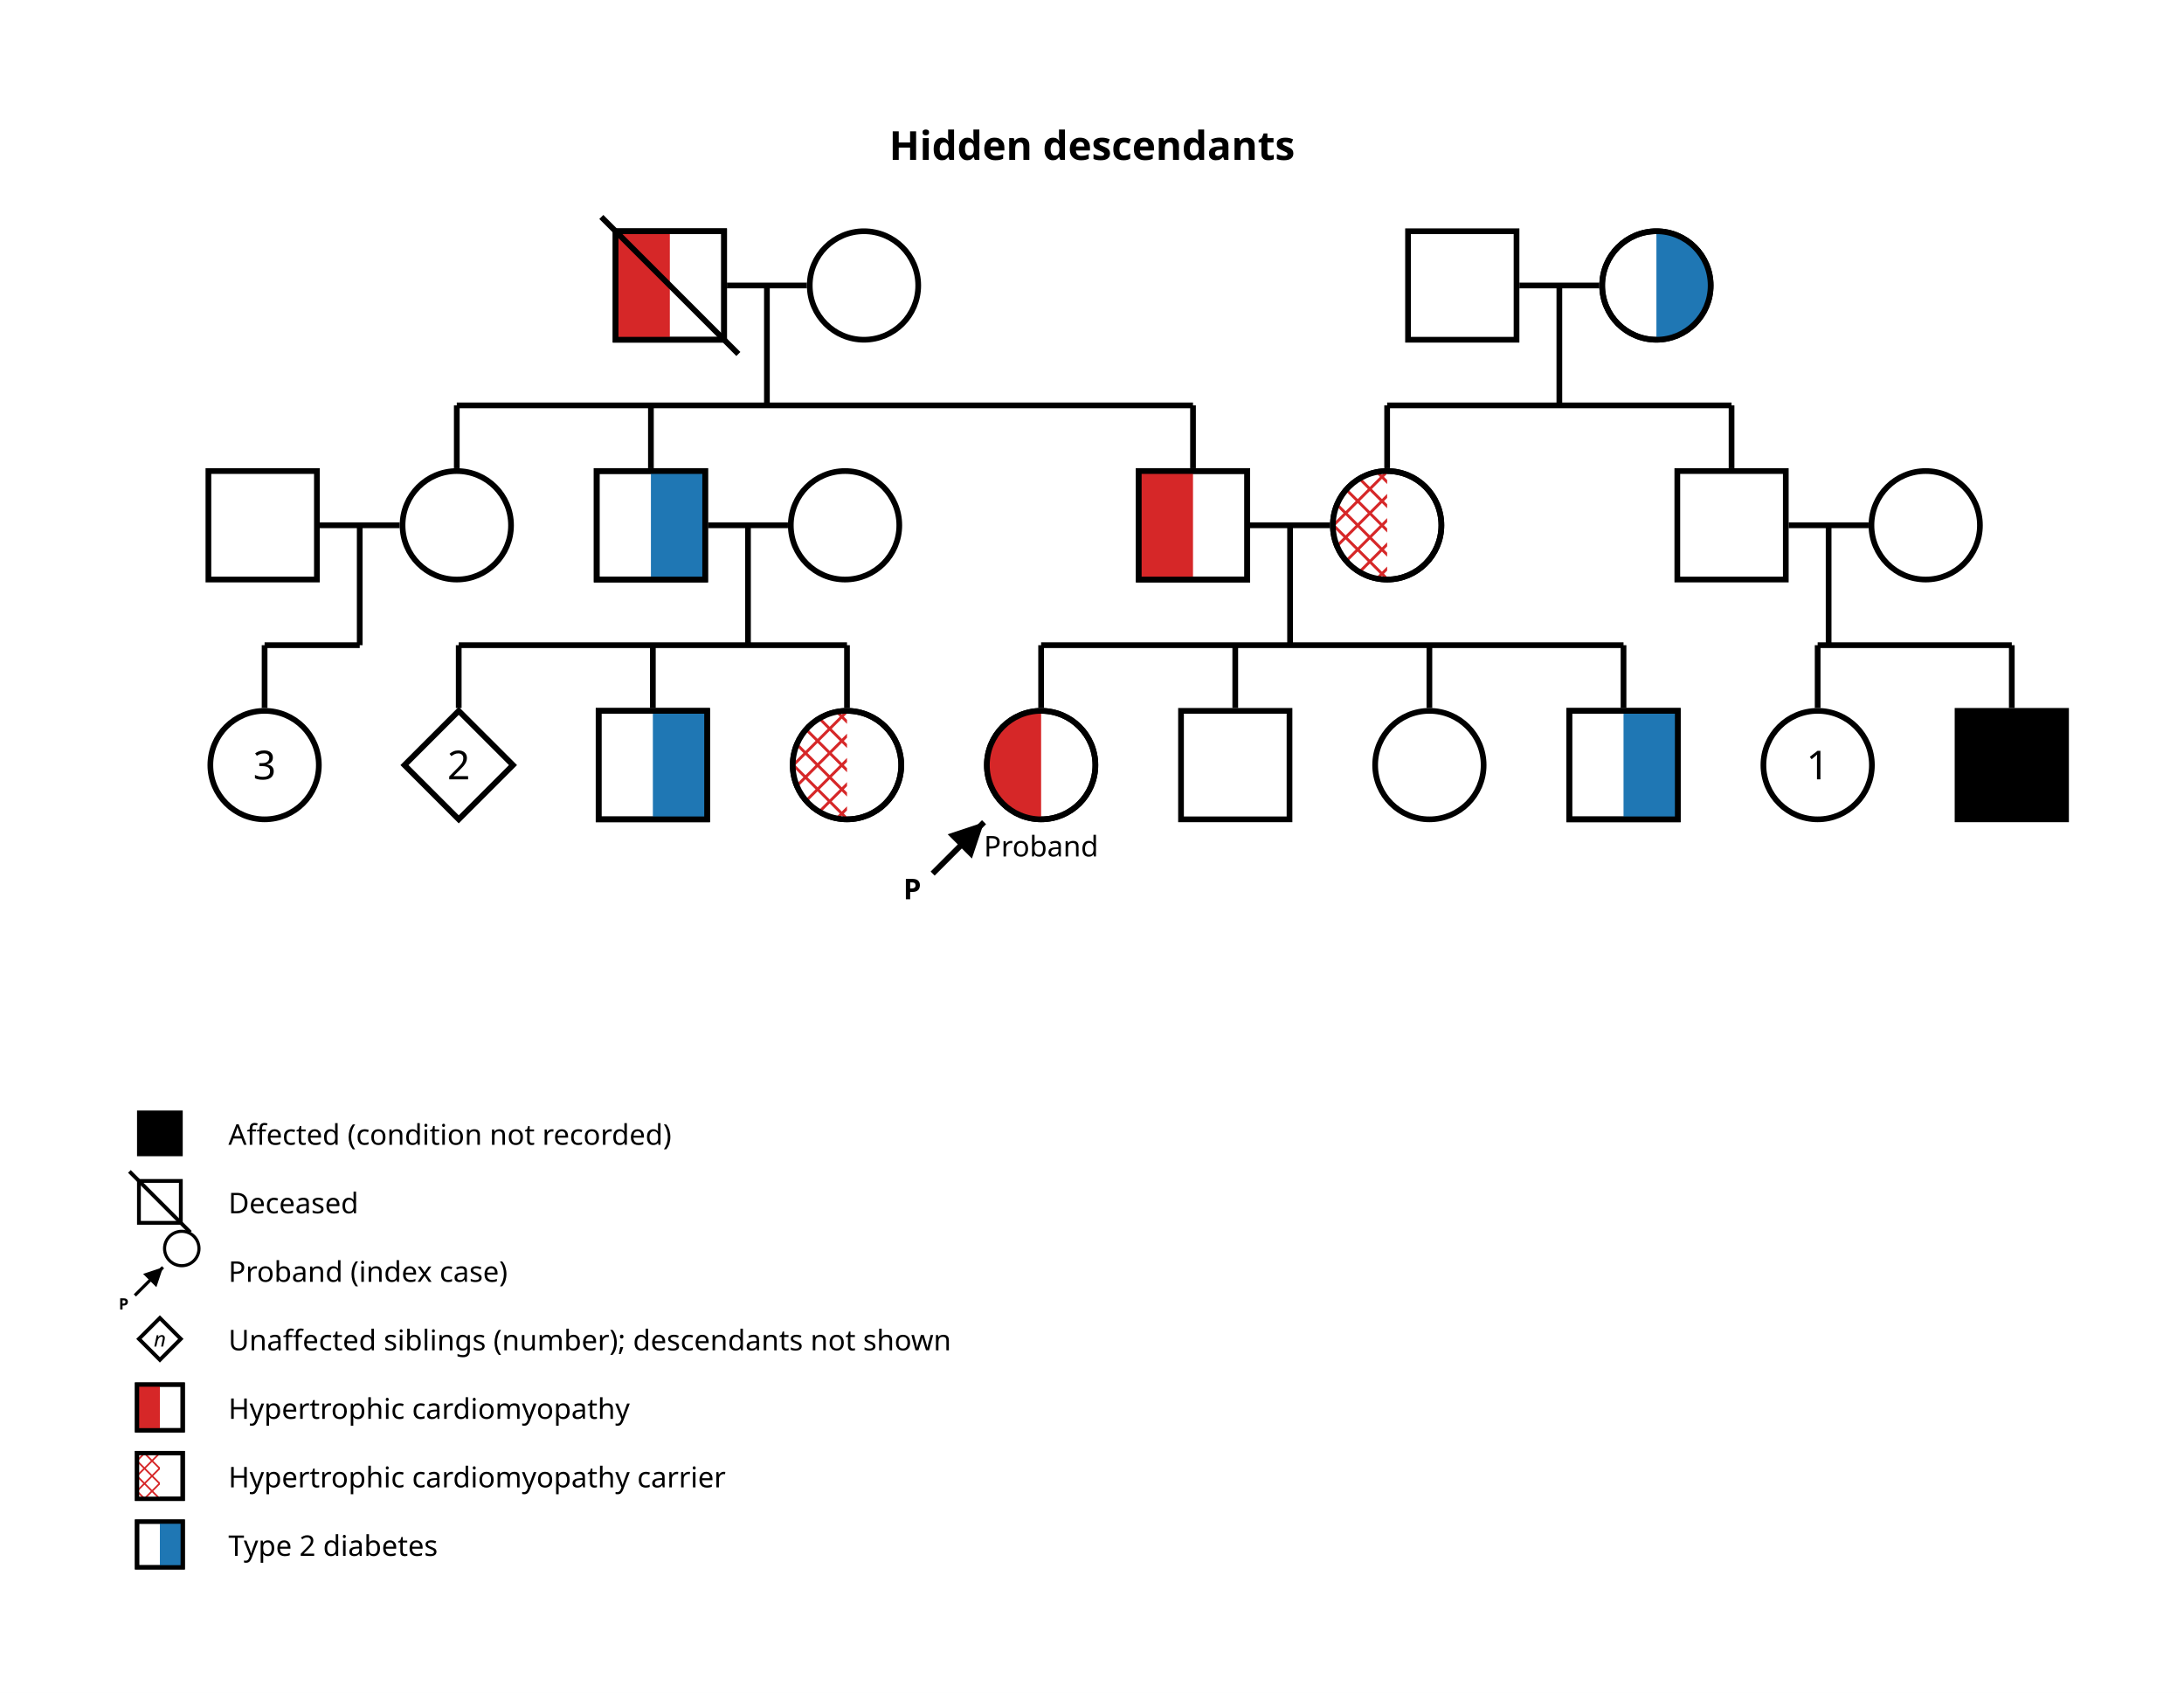
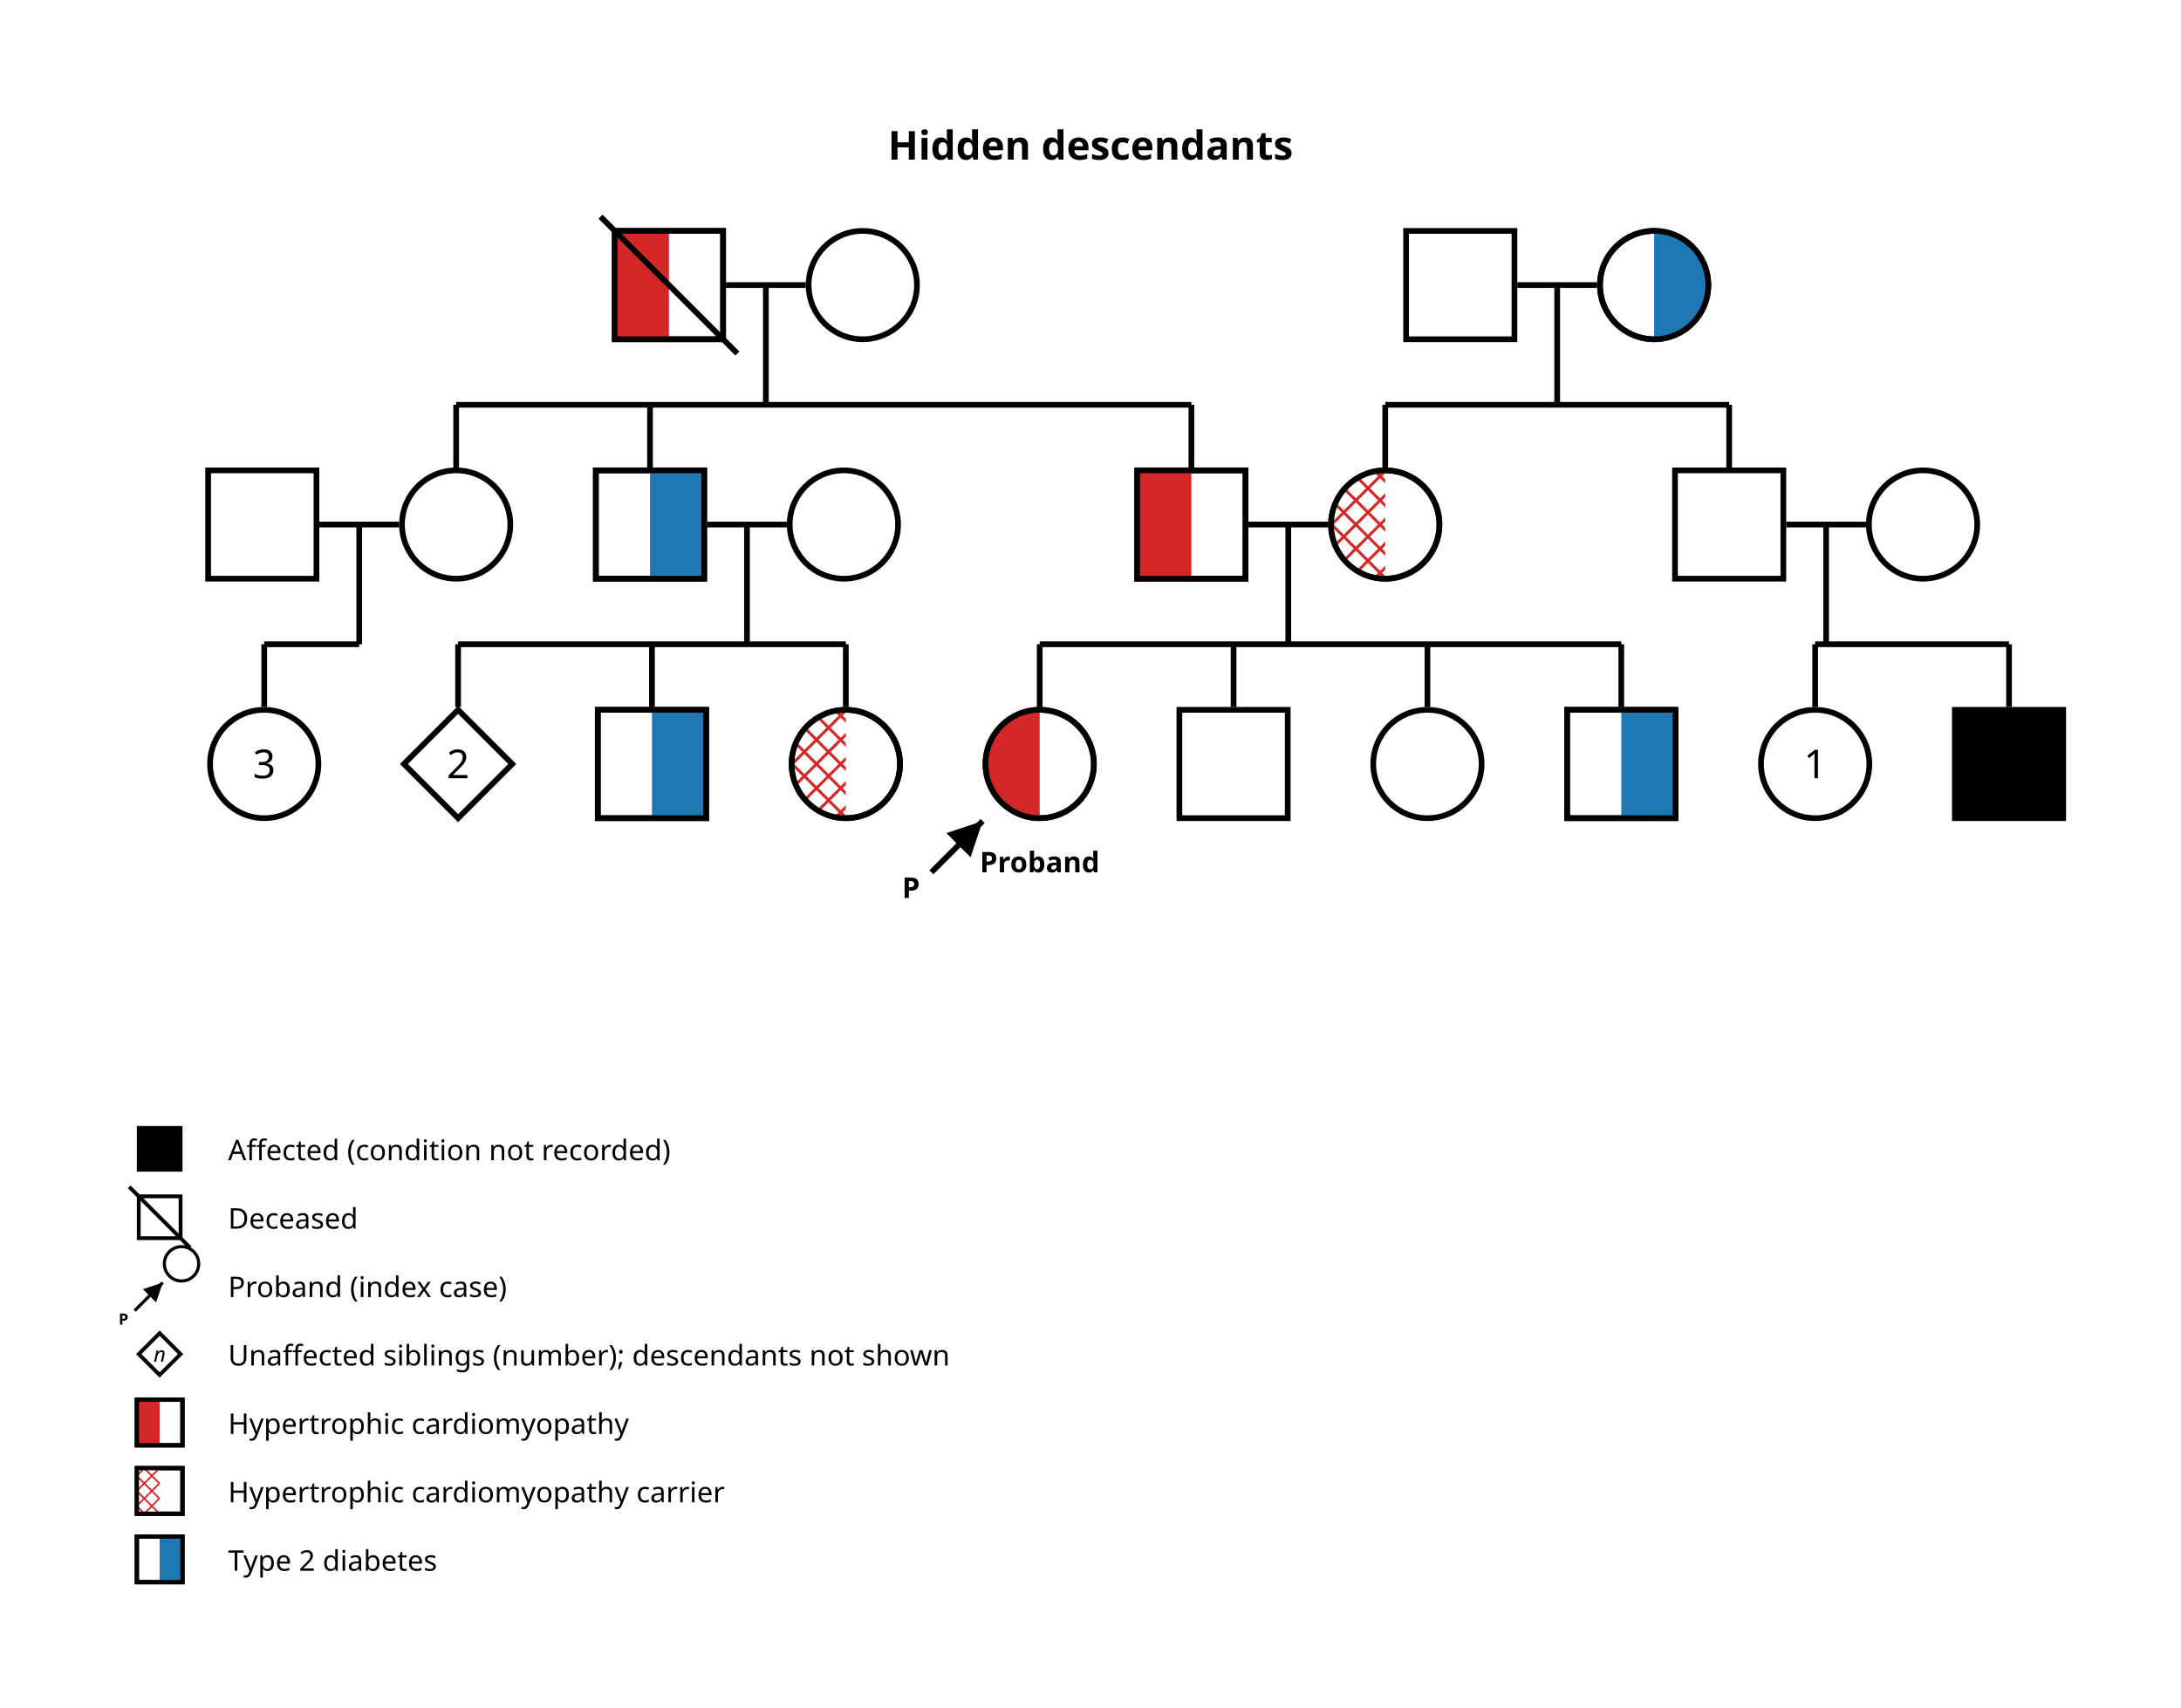
- <svg xmlns="http://www.w3.org/2000/svg" height="593" viewBox="0 0 765 593" width="765">
+ <svg xmlns="http://www.w3.org/2000/svg" height="599" viewBox="0 0 765 599" width="765">
  <defs>
    <marker id="proband-arrowhead" markerHeight="6" markerWidth="6" orient="auto" refX="6" refY="3">
      <path d="M 0 0 L 6 3 L 0 6 Z" fill="black" />
    </marker>
  </defs>
-   <rect fill="white" height="593" width="765" />
+   <rect fill="white" height="599" width="765" />
  <g class="chart-title">
    <text fill="black" font-family="sans-serif" font-size="14" font-weight="bold" style="user-select:none" text-anchor="middle" x="382.5" y="56">Hidden descendants</text>
  </g>
  <g transform="translate(92 100)">
    <g class="couple-lines">
      <path d="M 162.63 0 L 190.63 0" fill="none" stroke="black" stroke-width="2" />
      <path d="M 440.2 0 L 468.2 0" fill="none" stroke="black" stroke-width="2" />
      <path d="M 20 84 L 48 84" fill="none" stroke="black" stroke-width="2" />
      <path d="M 156 84 L 184 84" fill="none" stroke="black" stroke-width="2" />
      <path d="M 345.88 84 L 373.88 84" fill="none" stroke="black" stroke-width="2" />
      <path d="M 534.52 84 L 562.52 84" fill="none" stroke="black" stroke-width="2" />
    </g>
    <g class="sibship-lines">
      <path d="M 176.63 0 L 176.63 42 M 68 42 L 325.88 42 M 68 42 L 68 64 M 136 42 L 136 64 M 325.88 42 L 325.88 64" fill="none" stroke="black" stroke-width="2" />
      <path d="M 454.2 0 L 454.2 42 M 393.88 42 L 514.52 42 M 393.88 42 L 393.88 64 M 514.52 42 L 514.52 64" fill="none" stroke="black" stroke-width="2" />
      <path d="M 34 84 L 34 126 M 0.68 126 L 34 126 M 0.68 126 L 0.68 148" fill="none" stroke="black" stroke-width="2" />
      <path d="M 170 84 L 170 126 M 68.68 126 L 204.68 126 M 68.68 126 L 68.68 148 M 136.68 126 L 136.68 148 M 204.68 126 L 204.68 148" fill="none" stroke="black" stroke-width="2" />
      <path d="M 359.88 84 L 359.88 126 M 272.68 126 L 476.68 126 M 272.68 126 L 272.68 148 M 340.68 126 L 340.68 148 M 408.68 126 L 408.68 148 M 476.68 126 L 476.68 148" fill="none" stroke="black" stroke-width="2" />
      <path d="M 548.52 84 L 548.52 126 M 544.68 126 L 612.68 126 M 544.68 126 L 544.68 148 M 612.68 126 L 612.68 148" fill="none" stroke="black" stroke-width="2" />
    </g>
    <g class="symbols">
      <g transform="translate(142.63 0)">
        <g transform="translate(-20 -20)">
          <g>
            <g>
              <clipPath id="symbol-clip-0-0">
                <rect height="38" width="38" x="1" y="1" />
              </clipPath>
              <rect fill="white" height="38" stroke="black" stroke-width="2" width="38" x="1" y="1" />
              <g clip-path="url(#symbol-clip-0-0)">
                <g>
                  <g data-tag-fill="solid">
                    <path d="M 20 20 L 20 60 A 40 40 0 0 1 20 -20 Z" fill="#d62728" />
                  </g>
                </g>
              </g>
              <rect fill="none" height="38" stroke="black" stroke-width="2" width="38" x="1" y="1" />
            </g>
          </g>
          <line stroke="black" stroke-width="2" x1="-4" x2="44" y1="-4" y2="44" />
        </g>
      </g>
      <g transform="translate(210.63 0)">
        <g transform="translate(-20 -20)">
          <g>
            <g>
              <circle cx="20" cy="20" fill="white" r="19" stroke="black" stroke-width="2" />
            </g>
          </g>
        </g>
      </g>
      <g transform="translate(420.2 0)">
        <g transform="translate(-20 -20)">
          <g>
            <g>
              <rect fill="white" height="38" stroke="black" stroke-width="2" width="38" x="1" y="1" />
            </g>
          </g>
        </g>
      </g>
      <g transform="translate(488.2 0)">
        <g transform="translate(-20 -20)">
          <g>
            <g>
              <clipPath id="symbol-clip-0-3">
                <circle cx="20" cy="20" r="19" />
              </clipPath>
              <circle cx="20" cy="20" fill="white" r="19" stroke="black" stroke-width="2" />
              <g clip-path="url(#symbol-clip-0-3)">
                <g>
                  <g data-tag-fill="solid">
                    <path d="M 20 20 L 20 -20 A 40 40 0 0 1 20 60 Z" fill="#1f77b4" />
                  </g>
                </g>
              </g>
              <circle cx="20" cy="20" fill="none" r="19" stroke="black" stroke-width="2" />
            </g>
          </g>
        </g>
      </g>
      <g transform="translate(0 84)">
        <g transform="translate(-20 -20)">
          <g>
            <g>
              <rect fill="white" height="38" stroke="black" stroke-width="2" width="38" x="1" y="1" />
            </g>
          </g>
        </g>
      </g>
      <g transform="translate(68 84)">
        <g transform="translate(-20 -20)">
          <g>
            <g>
              <circle cx="20" cy="20" fill="white" r="19" stroke="black" stroke-width="2" />
            </g>
          </g>
        </g>
      </g>
      <g transform="translate(136 84)">
        <g transform="translate(-20 -20)">
          <g>
            <g>
              <clipPath id="symbol-clip-1-2">
                <rect height="38" width="38" x="1" y="1" />
              </clipPath>
              <rect fill="white" height="38" stroke="black" stroke-width="2" width="38" x="1" y="1" />
              <g clip-path="url(#symbol-clip-1-2)">
                <g>
                  <g data-tag-fill="solid">
                    <path d="M 20 20 L 20 -20 A 40 40 0 0 1 20 60 Z" fill="#1f77b4" />
                  </g>
                </g>
              </g>
              <rect fill="none" height="38" stroke="black" stroke-width="2" width="38" x="1" y="1" />
            </g>
          </g>
        </g>
      </g>
      <g transform="translate(204 84)">
        <g transform="translate(-20 -20)">
          <g>
            <g>
              <circle cx="20" cy="20" fill="white" r="19" stroke="black" stroke-width="2" />
            </g>
          </g>
        </g>
      </g>
      <g transform="translate(325.88 84)">
        <g transform="translate(-20 -20)">
          <g>
            <g>
              <clipPath id="symbol-clip-1-4">
                <rect height="38" width="38" x="1" y="1" />
              </clipPath>
              <rect fill="white" height="38" stroke="black" stroke-width="2" width="38" x="1" y="1" />
              <g clip-path="url(#symbol-clip-1-4)">
                <g>
                  <g data-tag-fill="solid">
                    <path d="M 20 20 L 20 60 A 40 40 0 0 1 20 -20 Z" fill="#d62728" />
                  </g>
                </g>
              </g>
              <rect fill="none" height="38" stroke="black" stroke-width="2" width="38" x="1" y="1" />
            </g>
          </g>
        </g>
      </g>
      <g transform="translate(393.88 84)">
        <g transform="translate(-20 -20)">
          <g>
            <g>
              <clipPath id="symbol-clip-1-5">
                <circle cx="20" cy="20" r="19" />
              </clipPath>
              <circle cx="20" cy="20" fill="white" r="19" stroke="black" stroke-width="2" />
              <g clip-path="url(#symbol-clip-1-5)">
                <g data-carrier-sector="hcm">
                  <g data-tag-fill="crosshatch">
                    <clipPath id="symbol-clip-1-5-s0">
                      <path d="M 20 20 L 20 60 A 40 40 0 0 1 20 -20 Z" />
                    </clipPath>
                    <path d="M 20 20 L 20 60 A 40 40 0 0 1 20 -20 Z" fill="white" />
                    <path clip-path="url(#symbol-clip-1-5-s0)" d="M-35.757 40L4.243 0M-27.272 40L12.728 0M-18.787 40L21.213 0M-10.302 40L29.698 0M-1.816 40L38.184 0M6.669 40L46.669 0M15.154 40L55.154 0M23.64 40L63.64 0M32.125 40L72.125 0M-35.757 0L4.243 40M-27.272 0L12.728 40M-18.787 0L21.213 40M-10.302 0L29.698 40M-1.816 0L38.184 40M6.669 0L46.669 40M15.154 0L55.154 40M23.64 0L63.64 40M32.125 0L72.125 40" fill="none" stroke="#d62728" stroke-width="1" />
                  </g>
                </g>
              </g>
              <circle cx="20" cy="20" fill="none" r="19" stroke="black" stroke-width="2" />
            </g>
          </g>
        </g>
      </g>
      <g transform="translate(514.52 84)">
        <g transform="translate(-20 -20)">
          <g>
            <g>
              <rect fill="white" height="38" stroke="black" stroke-width="2" width="38" x="1" y="1" />
            </g>
          </g>
        </g>
      </g>
      <g transform="translate(582.52 84)">
        <g transform="translate(-20 -20)">
          <g>
            <g>
              <circle cx="20" cy="20" fill="white" r="19" stroke="black" stroke-width="2" />
            </g>
          </g>
        </g>
      </g>
      <g transform="translate(0.68 168)">
        <g transform="translate(-20 -20)">
          <g>
            <g>
              <circle cx="20" cy="20" fill="white" r="19" stroke="black" stroke-width="2" />
            </g>
          </g>
          <text data-branch-count="3" fill="black" font-family="sans-serif" font-size="14" style="user-select:none" text-anchor="middle" x="20" y="25">3</text>
        </g>
      </g>
      <g transform="translate(68.68 168)">
        <g transform="translate(-20 -20)">
          <g>
            <g>
              <polygon fill="white" points="20,1 39,20 20,39 1,20" stroke="black" stroke-width="2" />
            </g>
          </g>
          <text data-branch-count="2" fill="black" font-family="sans-serif" font-size="14" style="user-select:none" text-anchor="middle" x="20" y="25">2</text>
        </g>
      </g>
      <g transform="translate(136.68 168)">
        <g transform="translate(-20 -20)">
          <g>
            <g>
              <clipPath id="symbol-clip-2-2">
                <rect height="38" width="38" x="1" y="1" />
              </clipPath>
              <rect fill="white" height="38" stroke="black" stroke-width="2" width="38" x="1" y="1" />
              <g clip-path="url(#symbol-clip-2-2)">
                <g>
                  <g data-tag-fill="solid">
                    <path d="M 20 20 L 20 -20 A 40 40 0 0 1 20 60 Z" fill="#1f77b4" />
                  </g>
                </g>
              </g>
              <rect fill="none" height="38" stroke="black" stroke-width="2" width="38" x="1" y="1" />
            </g>
          </g>
        </g>
      </g>
      <g transform="translate(204.68 168)">
        <g transform="translate(-20 -20)">
          <g>
            <g>
              <clipPath id="symbol-clip-2-3">
                <circle cx="20" cy="20" r="19" />
              </clipPath>
              <circle cx="20" cy="20" fill="white" r="19" stroke="black" stroke-width="2" />
              <g clip-path="url(#symbol-clip-2-3)">
                <g data-carrier-sector="hcm">
                  <g data-tag-fill="crosshatch">
                    <clipPath id="symbol-clip-2-3-s0">
                      <path d="M 20 20 L 20 60 A 40 40 0 0 1 20 -20 Z" />
                    </clipPath>
                    <path d="M 20 20 L 20 60 A 40 40 0 0 1 20 -20 Z" fill="white" />
                    <path clip-path="url(#symbol-clip-2-3-s0)" d="M-35.757 40L4.243 0M-27.272 40L12.728 0M-18.787 40L21.213 0M-10.302 40L29.698 0M-1.816 40L38.184 0M6.669 40L46.669 0M15.154 40L55.154 0M23.64 40L63.64 0M32.125 40L72.125 0M-35.757 0L4.243 40M-27.272 0L12.728 40M-18.787 0L21.213 40M-10.302 0L29.698 40M-1.816 0L38.184 40M6.669 0L46.669 40M15.154 0L55.154 40M23.64 0L63.64 40M32.125 0L72.125 40" fill="none" stroke="#d62728" stroke-width="1" />
                  </g>
                </g>
              </g>
              <circle cx="20" cy="20" fill="none" r="19" stroke="black" stroke-width="2" />
            </g>
          </g>
        </g>
      </g>
      <g transform="translate(272.68 168)">
        <g transform="translate(-20 -20)">
          <g>
            <g>
              <clipPath id="symbol-clip-2-4">
                <circle cx="20" cy="20" r="19" />
              </clipPath>
              <circle cx="20" cy="20" fill="white" r="19" stroke="black" stroke-width="2" />
              <g clip-path="url(#symbol-clip-2-4)">
                <g>
                  <g data-tag-fill="solid">
                    <path d="M 20 20 L 20 60 A 40 40 0 0 1 20 -20 Z" fill="#d62728" />
                  </g>
                </g>
              </g>
              <circle cx="20" cy="20" fill="none" r="19" stroke="black" stroke-width="2" />
            </g>
          </g>
          <g data-arrow="proband">
            <line marker-end="url(#proband-arrowhead)" stroke="black" stroke-width="2" x1="-18" x2="0" y1="58" y2="40" />
            <rect fill="white" height="10" width="8.5" x="-30" y="58" />
            <text data-proband-letter="true" fill="black" font-family="sans-serif" font-size="10" font-weight="bold" style="user-select:none" text-anchor="end" x="-22" y="67">P</text>
          </g>
        </g>
      </g>
      <g transform="translate(340.68 168)">
        <g transform="translate(-20 -20)">
          <g>
            <g>
              <rect fill="white" height="38" stroke="black" stroke-width="2" width="38" x="1" y="1" />
            </g>
          </g>
        </g>
      </g>
      <g transform="translate(408.68 168)">
        <g transform="translate(-20 -20)">
          <g>
            <g>
              <circle cx="20" cy="20" fill="white" r="19" stroke="black" stroke-width="2" />
            </g>
          </g>
        </g>
      </g>
      <g transform="translate(476.68 168)">
        <g transform="translate(-20 -20)">
          <g>
            <g>
              <clipPath id="symbol-clip-2-7">
                <rect height="38" width="38" x="1" y="1" />
              </clipPath>
              <rect fill="white" height="38" stroke="black" stroke-width="2" width="38" x="1" y="1" />
              <g clip-path="url(#symbol-clip-2-7)">
                <g>
                  <g data-tag-fill="solid">
                    <path d="M 20 20 L 20 -20 A 40 40 0 0 1 20 60 Z" fill="#1f77b4" />
                  </g>
                </g>
              </g>
              <rect fill="none" height="38" stroke="black" stroke-width="2" width="38" x="1" y="1" />
            </g>
          </g>
        </g>
      </g>
      <g transform="translate(544.68 168)">
        <g transform="translate(-20 -20)">
          <g>
            <g>
              <circle cx="20" cy="20" fill="white" r="19" stroke="black" stroke-width="2" />
            </g>
          </g>
          <text data-branch-count="1" fill="black" font-family="sans-serif" font-size="14" style="user-select:none" text-anchor="middle" x="20" y="25">1</text>
        </g>
      </g>
      <g transform="translate(612.68 168)">
        <g transform="translate(-20 -20)">
          <g>
            <g>
              <rect fill="black" height="38" stroke="black" stroke-width="2" width="38" x="1" y="1" />
            </g>
          </g>
        </g>
      </g>
    </g>
    <g class="labels">
      <g transform="translate(252.68 148)">
        <g style="user-select:none" transform="translate(20 20)">
          <g data-name-label="true" pointer-events="none">
-             <text fill="black" font-family="sans-serif" font-size="10" text-anchor="middle" x="0" y="32">Proband</text>
+             <text fill="black" font-family="sans-serif" font-size="10" font-weight="bold" text-anchor="middle" x="0" y="38">Proband</text>
          </g>
        </g>
      </g>
    </g>
  </g>
-   <g class="pedigree-key" transform="translate(0 385)">
+   <g class="pedigree-key" transform="translate(0 391)">
    <g transform="translate(56 12) scale(0.667) translate(-14 -14)">
      <svg height="28" viewBox="-2 -2 28 28" width="28">
        <rect fill="black" height="22" stroke="black" stroke-width="2" width="22" x="1" y="1" />
      </svg>
    </g>
    <text fill="black" font-family="sans-serif" font-size="10" x="80" y="16">Affected (condition not recorded)</text>
    <g transform="translate(56 36) scale(0.667) translate(-18 -18)">
      <svg height="36" viewBox="-6 -6 36 36" width="36">
        <rect fill="white" height="22" stroke="black" stroke-width="2" width="22" x="1" y="1" />
        <line stroke="black" stroke-width="2" x1="-4" x2="28" y1="-4" y2="28" />
      </svg>
    </g>
    <text fill="black" font-family="sans-serif" font-size="10" x="80" y="40">Deceased</text>
    <g transform="translate(56 60) scale(0.667) translate(-23 -23)">
      <svg height="46" viewBox="-30 -2 56 56" width="46">
        <defs>
          <marker id="legend-arrowhead" markerHeight="6" markerWidth="6" orient="auto" refX="6" refY="3">
            <polygon fill="black" points="0 0, 6 3, 0 6" />
          </marker>
        </defs>
        <circle cx="12" cy="12" fill="white" r="11" stroke="black" stroke-width="2" />
        <g data-arrow="proband">
          <line marker-end="url(#legend-arrowhead)" stroke="black" stroke-width="2" x1="-18" x2="0" y1="42" y2="24" />
          <rect fill="white" height="10" width="8.5" x="-30" y="42" />
          <text data-proband-letter="true" fill="black" font-family="sans-serif" font-size="10" font-weight="bold" style="user-select:none" text-anchor="end" x="-22" y="51">P</text>
        </g>
      </svg>
    </g>
    <text fill="black" font-family="sans-serif" font-size="10" x="80" y="64">Proband (index case)</text>
    <g transform="translate(56 84) scale(0.667) translate(-14 -14)">
      <svg height="28" viewBox="-2 -2 28 28" width="28">
        <polygon fill="white" points="12,1 23,12 12,23 1,12" stroke="black" stroke-width="2" />
        <text font-family="sans-serif" font-size="11" font-style="italic" text-anchor="middle" x="12" y="16">n</text>
      </svg>
    </g>
    <text fill="black" font-family="sans-serif" font-size="10" x="80" y="88">Unaffected siblings (number); descendants not shown</text>
    <g transform="translate(56 108) scale(1) translate(-14 -14)">
      <svg height="28" viewBox="0 0 28 28" width="28">
        <clipPath id="legend-clip-hcm">
          <rect height="16" width="16" x="6" y="6" />
        </clipPath>
        <rect fill="white" height="16" stroke="black" stroke-width="1.5" width="16" x="6" y="6" />
        <g clip-path="url(#legend-clip-hcm)">
          <g data-tag-fill="solid">
            <path d="M 14 14 L 14 30 A 16 16 0 0 1 14 -2 Z" fill="#d62728" />
          </g>
        </g>
        <rect fill="none" height="16" stroke="black" stroke-width="1.5" width="16" x="6" y="6" />
      </svg>
    </g>
    <text fill="black" font-family="sans-serif" font-size="10" x="80" y="112">Hypertrophic cardiomyopathy</text>
    <g transform="translate(56 132) scale(1) translate(-14 -14)">
      <svg height="28" viewBox="0 0 28 28" width="28">
        <clipPath id="legend-clip-hcm-carrier">
          <rect height="16" width="16" x="6" y="6" />
        </clipPath>
        <rect fill="white" height="16" stroke="black" stroke-width="1.5" width="16" x="6" y="6" />
        <g clip-path="url(#legend-clip-hcm-carrier)">
          <g data-tag-fill="crosshatch">
            <clipPath id="legend-clip-hcm-carrier-fill">
              <path d="M 14 14 L 14 30 A 16 16 0 0 1 14 -2 Z" />
            </clipPath>
            <path d="M 14 14 L 14 30 A 16 16 0 0 1 14 -2 Z" fill="white" />
            <path clip-path="url(#legend-clip-hcm-carrier-fill)" d="M-7.348 22L8.652 6M-2.045 22L13.955 6M3.258 22L19.258 6M8.562 22L24.562 6M13.865 22L29.865 6M19.168 22L35.168 6M-7.348 6L8.652 22M-2.045 6L13.955 22M3.258 6L19.258 22M8.562 6L24.562 22M13.865 6L29.865 22M19.168 6L35.168 22" fill="none" stroke="#d62728" stroke-width="0.6" />
          </g>
        </g>
        <rect fill="none" height="16" stroke="black" stroke-width="1.5" width="16" x="6" y="6" />
      </svg>
    </g>
    <text fill="black" font-family="sans-serif" font-size="10" x="80" y="136">Hypertrophic cardiomyopathy carrier</text>
    <g transform="translate(56 156) scale(1) translate(-14 -14)">
      <svg height="28" viewBox="0 0 28 28" width="28">
        <clipPath id="legend-clip-dm">
          <rect height="16" width="16" x="6" y="6" />
        </clipPath>
        <rect fill="white" height="16" stroke="black" stroke-width="1.5" width="16" x="6" y="6" />
        <g clip-path="url(#legend-clip-dm)">
          <g data-tag-fill="solid">
            <path d="M 14 14 L 14 -2 A 16 16 0 0 1 14 30 Z" fill="#1f77b4" />
          </g>
        </g>
        <rect fill="none" height="16" stroke="black" stroke-width="1.5" width="16" x="6" y="6" />
      </svg>
    </g>
    <text fill="black" font-family="sans-serif" font-size="10" x="80" y="160">Type 2 diabetes</text>
  </g>
</svg>
